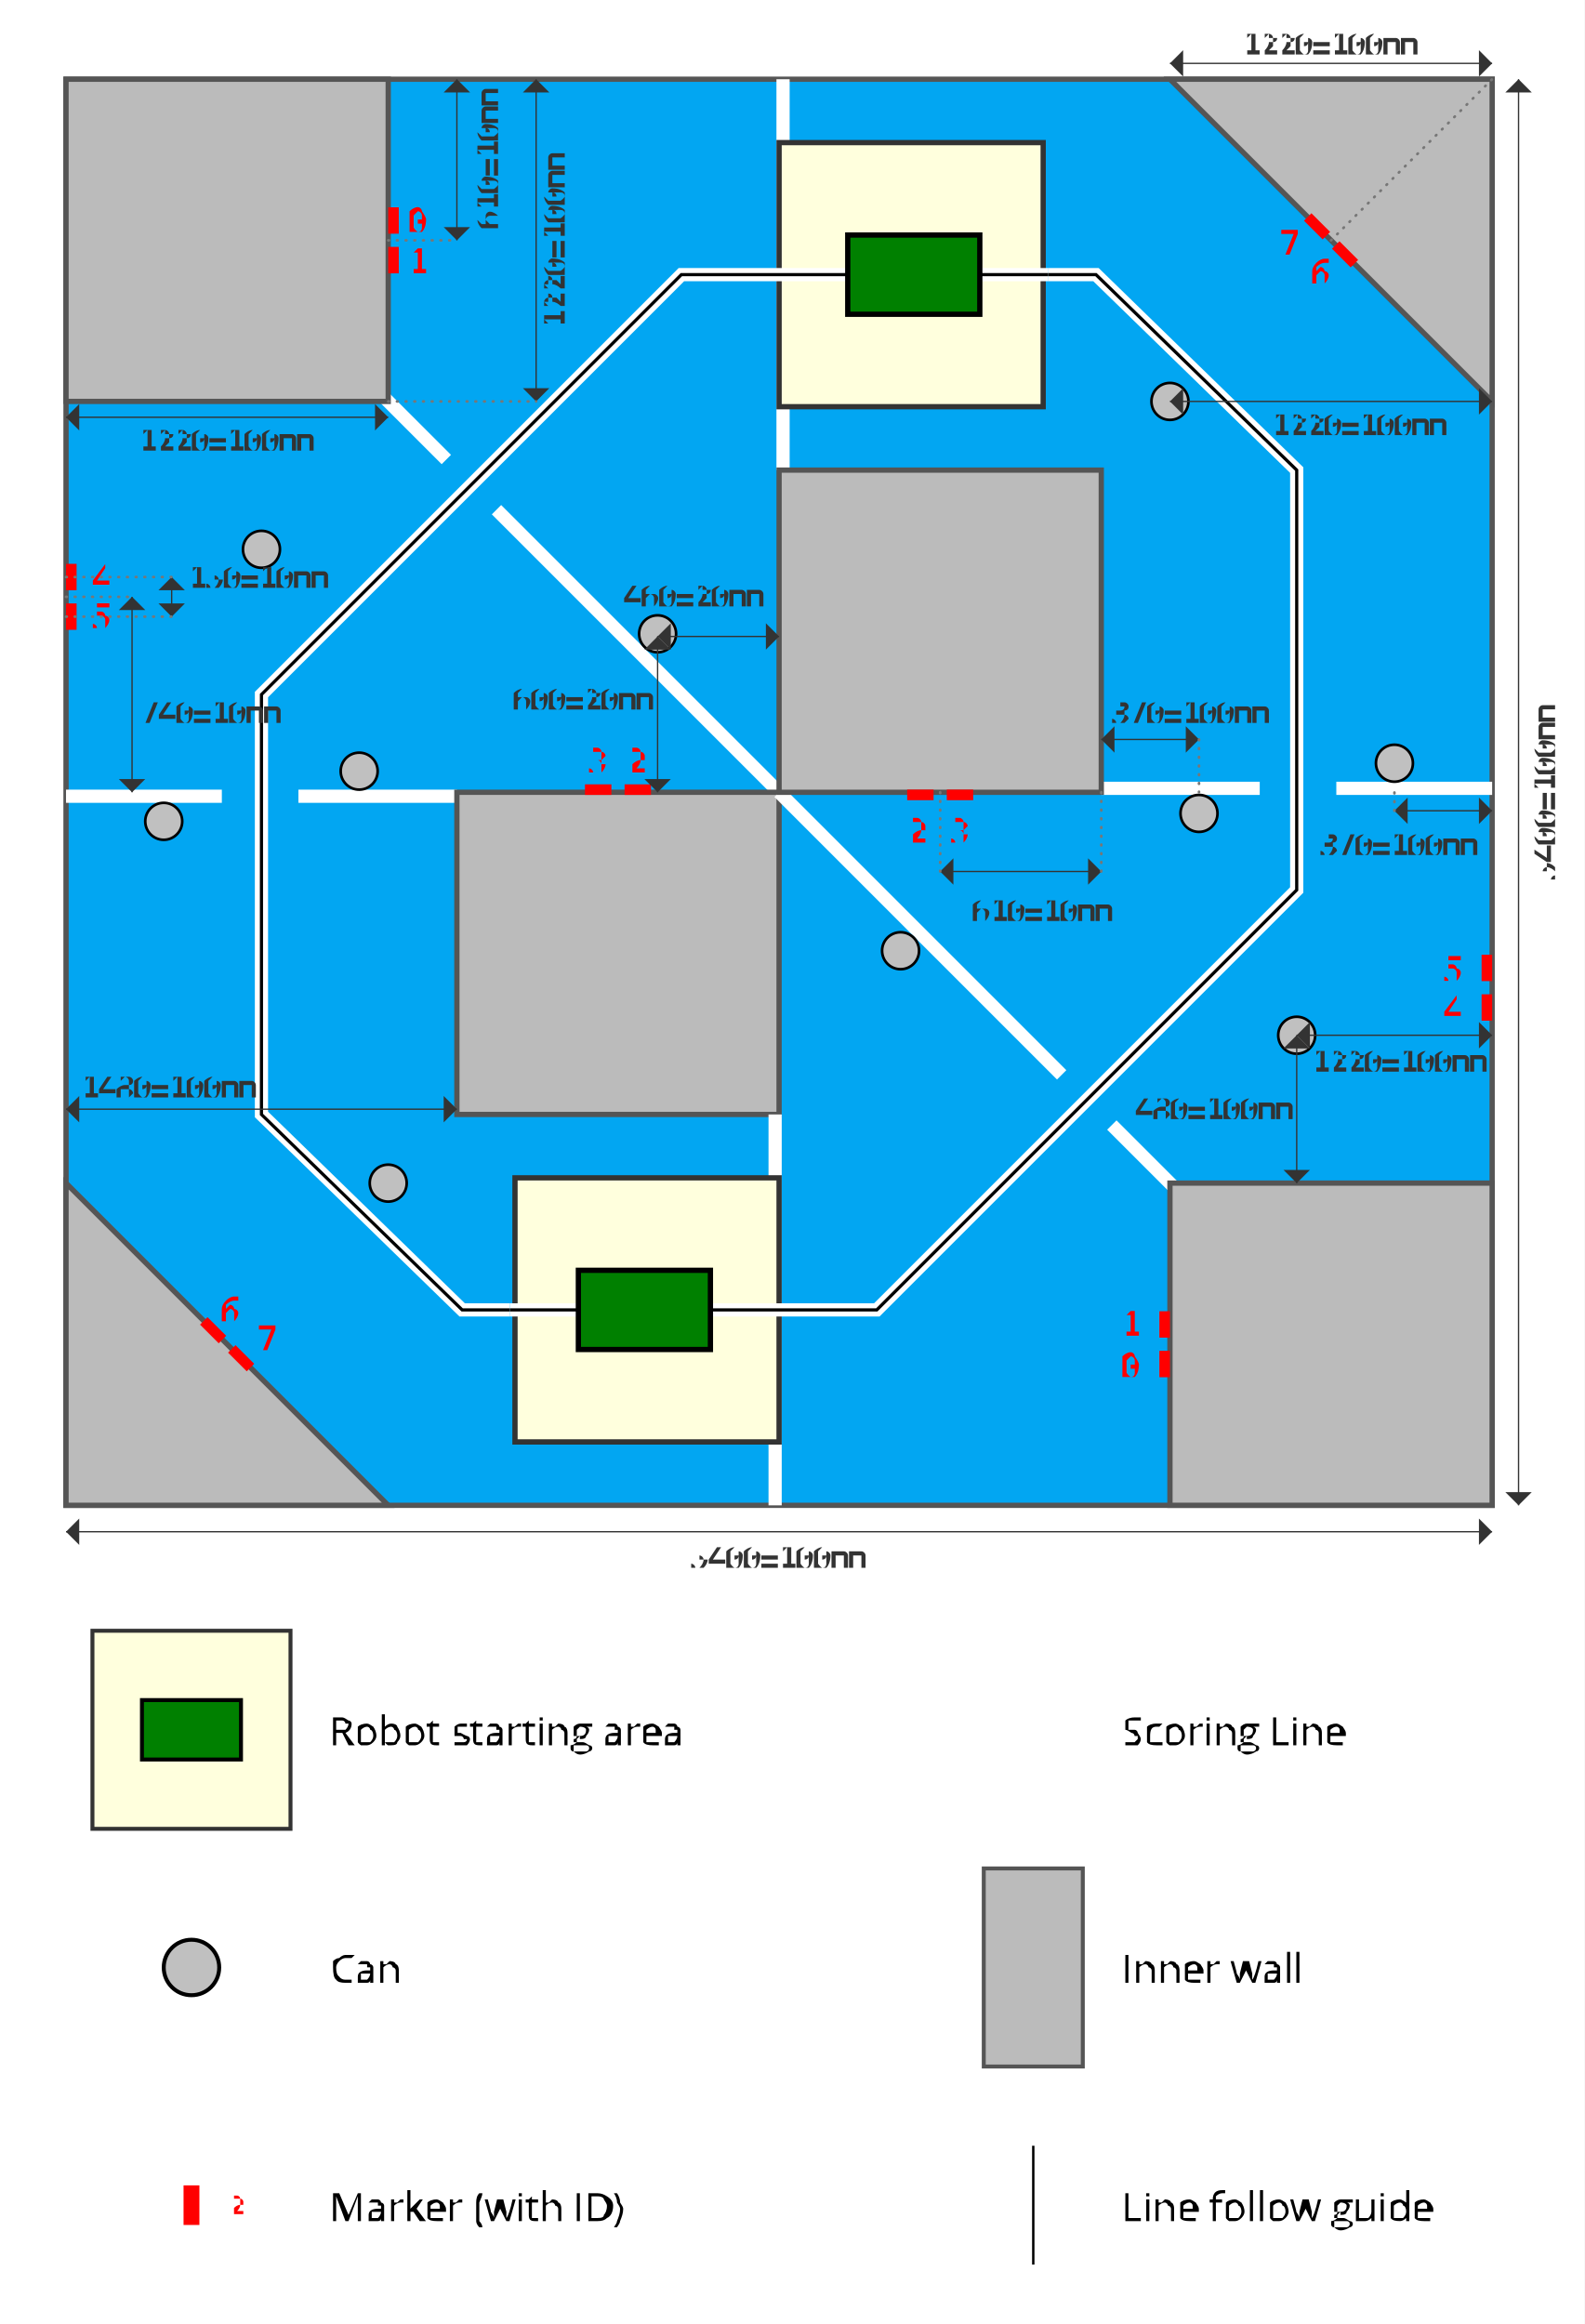
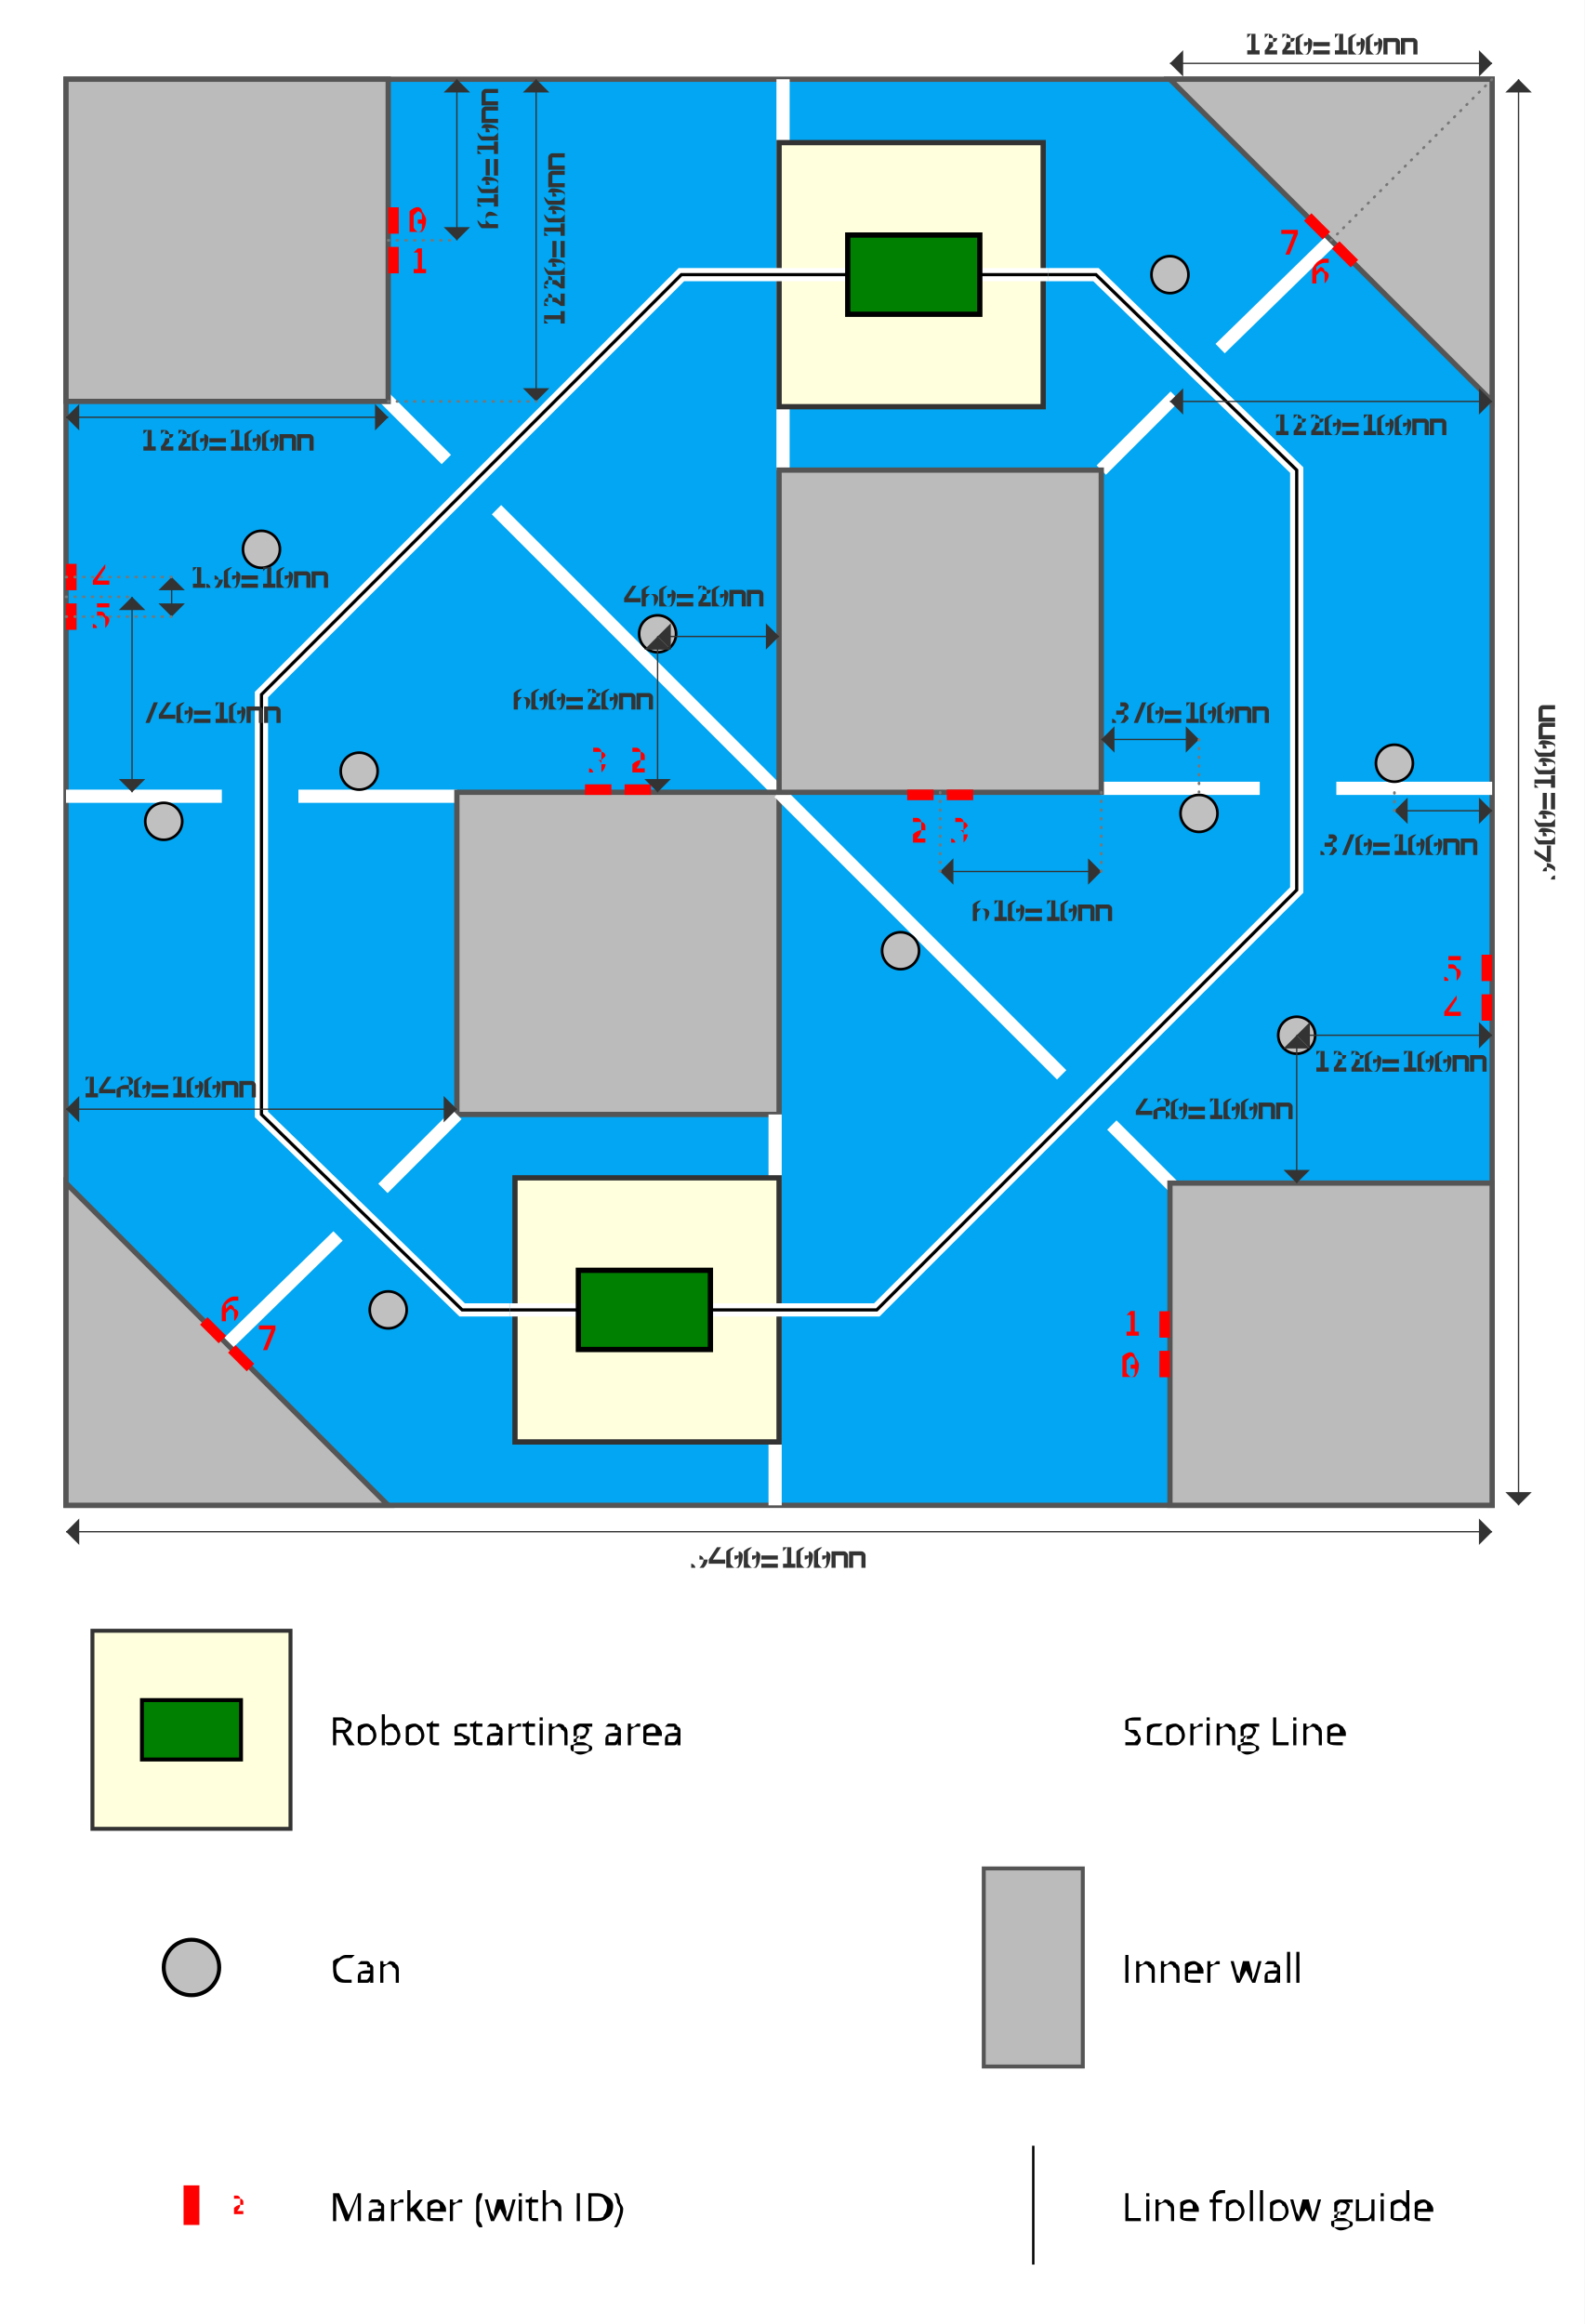
<svg xmlns="http://www.w3.org/2000/svg" xmlns:xlink="http://www.w3.org/1999/xlink" version="1.1" baseProfile="full" width="600" height="880">
  <style type="text/css">
    
      svg {
        font-family: "Open Sans", Arial, sans-serif;
      }

      .arena-wall {
          fill: #02A6F2;
          stroke: #555;
          stroke-width: .02;
      }

      .inner-wall {
          fill: #bbb;
          stroke: #555;
          stroke-width: .02;
      }

      .line-follow-guide {
          fill: none;
          stroke: black;
          stroke-width: .012;
      }

      .line-follow-guide-back {
          fill: none;
          stroke: white;
          stroke-width: .05;
      }

      .can {
          stroke: black;
          stroke-width: 0.01;
          fill: silver;
      }

      #robot {
          fill: green;
          stroke: black;
          stroke-width: 0.02;
      }

      .scoring-line {
          stroke: white;
          stroke-width: 0.05;
          fill: none;
      }

      #marker {
          stroke: red;
          stroke-width: 0.04;
      }

      .start-zone {
        stroke: #333;
        stroke-width: 0.02;
        fill: #ffd;
      }

      .legend-label {
        font-size: 0.2px;
        text-anchor: start;
        dominant-baseline: central;
      }

      .marker-label {
        font-size: 0.12px;
        text-anchor: central;
        dominant-baseline: central;
        fill: red;
        font-family: monospace;
      }

      /*.dimension, .dimension-guide, .marker-label {
         display: none;
      }*/
      line.dimension {
        stroke: #333;
        stroke-width: 0.005;
        marker-start: url(#dimension-arrow-head-start);
        marker-end: url(#dimension-arrow-head-end);
      }

      text.dimension {
        fill: #333;
        font-size: 0.11px;
        text-anchor: middle;
        dominant-baseline: central;
        font-family: monospace;
      }
      .dimension-arrow-head {
        fill: #333;
      }
      .dimension-guide {
        stroke: #777;
        stroke-width: 0.01;
        stroke-dasharray: 0.003 0.03;
        stroke-linecap: round;
        fill: none;
      }

    
  </style>
  <defs>
    <g transform="scale(0.05)" id="dimension-arrow-head">
      <path id="path218" class="dimension-arrow-head" d="M0,0 L1,1 L1,-1 L0,0" />
    </g>
    <marker markerUnits="userSpaceOnUse" refY="1" refX="0" markerHeight="2" markerWidth="1" orient="auto" id="dimension-arrow-head-start">
      <use transform="translate(0,1)" xlink:href="#dimension-arrow-head" />
    </marker>
    <marker markerUnits="userSpaceOnUse" refY="1" refX="1" markerHeight="2" markerWidth="1" orient="auto" id="dimension-arrow-head-end">
      <use transform="matrix(-1,0,0,1,1,1)" xlink:href="#dimension-arrow-head" />
    </marker>
    <circle cx="0" cy="0" r="0.07" id="can" />
    <line x1="-0.05" y1="0" x2="0.05" y2="0" id="marker" />
    <rect width="0.5" height="0.3" x="-0.25" y="-0.15" id="robot" />
    <g id="marker-pair">
      <use xlink:href="#marker" transform="translate(0.075)" class="marker" />
      <use xlink:href="#marker" transform="translate(-0.075)" class="marker" />
    </g>
    <g id="side-zone">
      <line class="scoring-line" x1="2.715" y1="0" x2="2.715" y2="1.48" />
      <line class="scoring-line" x1="0.88" y1="2.715" x2="1.48" y2="2.715" />
      <line class="scoring-line" x1="0" y1="2.715" x2="0.59" y2="2.715" />
      <line class="scoring-line" x1="1.44" y1="1.44" x2="1.2" y2="1.2" />
      <line class="scoring-line" x1="2.7" y1="2.7" x2="1.63" y2="1.63" />
+       <line class="scoring-line" x1="3.92" y1="1.48" x2="4.2" y2="1.2" />
+       <line class="scoring-line" x1="4.37" y1="1.02" x2="4.79" y2="0.61" />
      <rect width="1" height="1" x="2.7" y="0.24" class="start-zone" />
      <polyline points="3.72,0.74 2.33,0.74 0.74,2.33 0.74,3.92 1.5,4.66 1.68,4.66" class="line-follow-guide-back" />
      <polyline points="3.72,0.74 2.33,0.74 0.74,2.33 0.74,3.92 1.5,4.66 1.68,4.66" class="line-follow-guide" />
      <g transform="translate(3.21 0.74)">
        <use xlink:href="#robot" />
      </g>
-       <use xlink:href="#can" transform="translate(4.18 1.22)" class="can" />
+       <use xlink:href="#can" transform="translate(4.18 0.74)" class="can" />
      <use xlink:href="#can" transform="translate(0.74 1.78)" class="can" />
      <use xlink:href="#can" transform="translate(2.24 2.1)" class="can" />
      <use xlink:href="#can" transform="translate(0.37 2.81)" class="can" />
      <use xlink:href="#can" transform="translate(1.11 2.62)" class="can" />
      <rect width="1.22" height="1.22" x="1.48" y="2.7" class="inner-wall" />
      <rect width="1.22" height="1.22" x="0" y="0" class="inner-wall" />
      <polygon points="5.4,0 4.18,0 5.4,1.22" class="inner-wall" />
      <use xlink:href="#marker-pair" transform="translate(1.24 0.61) rotate(90)" />
      <use xlink:href="#marker-pair" transform="translate(2.09 2.69)" />
      <use xlink:href="#marker-pair" transform="translate(0.02 1.96) rotate(90)" />
      <use xlink:href="#marker-pair" transform="translate(4.79 0.61) rotate(45)" />
    </g>
  </defs>
  <rect width="100%" height="100%" fill="white" />
  <g id="arena" transform="translate(25 30) scale(100)">
    <rect width="5.4" height="5.4" x="0" y="0" class="arena-wall" />
    <use xlink:href="#side-zone" />
    <use xlink:href="#side-zone" transform="rotate(180 2.7 2.7)" />
    <text class="marker-label" y="0.54" x="1.3">0</text>
    <text class="marker-label" y="0.69" x="1.3">1</text>
    <text class="marker-label" y="4.87" x="4">0</text>
    <text class="marker-label" y="4.72" x="4">1</text>
    <text class="marker-label" y="2.58" x="2.13">2</text>
    <text class="marker-label" y="2.58" x="1.98">3</text>
    <text class="marker-label" y="2.85" x="3.19">2</text>
    <text class="marker-label" y="2.85" x="3.35">3</text>
    <text class="marker-label" y="1.89" x="0.1">4</text>
    <text class="marker-label" y="2.04" x="0.1">5</text>
    <text class="marker-label" y="3.52" x="5.22">4</text>
    <text class="marker-label" y="3.37" x="5.22">5</text>
    <text class="marker-label" y="4.66" x="0.59">6</text>
    <text class="marker-label" y="4.77" x="0.73">7</text>
    <text class="marker-label" y="0.73" x="4.72">6</text>
    <text class="marker-label" y="0.62" x="4.6">7</text>
    <line x1="0" y1="1.28" x2="1.22" y2="1.28" class="dimension" />
    <text class="dimension" y="1.37" x="0.61">1220±100mm</text>
    <line x1="1.78" y1="0" x2="1.78" y2="1.22" class="dimension" />
    <line x1="1.22" y1="1.22" x2="1.78" y2="1.22" class="dimension-guide" />
    <text class="dimension" transform="rotate(-90, 1.85 0.61)" y="0.61" x="1.85">1220±100mm</text>
    <line x1="1.48" y1="0" x2="1.48" y2="0.61" class="dimension" />
    <line x1="1.22" y1="0.61" x2="1.48" y2="0.61" class="dimension-guide" />
    <text class="dimension" transform="rotate(-90, 1.6 0.3)" y="0.3" x="1.6">610±10mm</text>
    <line x1="0" y1="3.9" x2="1.48" y2="3.9" class="dimension" />
    <text class="dimension" y="3.82" x="0.39">1480±100mm</text>
    <line x1="4.18" y1="-0.06" x2="5.4" y2="-0.06" class="dimension" />
    <text class="dimension" y="-0.13" x="4.79">1220±100mm</text>
    <line x1="4.66" y1="3.62" x2="5.4" y2="3.62" class="dimension" />
    <text class="dimension" y="3.72" x="5.05">1220±100mm</text>
    <line x1="4.66" y1="4.18" x2="4.66" y2="3.62" class="dimension" />
    <text class="dimension" y="3.9" x="4.35">480±100mm</text>
    <line x1="2.24" y1="2.11" x2="2.7" y2="2.11" class="dimension" />
    <text class="dimension" y="1.96" x="2.38">460±20mm</text>
    <line x1="2.24" y1="2.11" x2="2.24" y2="2.7" class="dimension" />
    <text class="dimension" y="2.35" x="1.96">600±20mm</text>
    <line x1="3.31" y1="3" x2="3.92" y2="3" class="dimension" />
    <line x1="3.31" y1="3" x2="3.31" y2="2.7" class="dimension-guide" />
    <line x1="3.92" y1="3" x2="3.92" y2="2.7" class="dimension-guide" />
    <text class="dimension" y="3.15" x="3.7">610±10mm</text>
    <line x1="0.4" y1="1.885" x2="0.4" y2="2.035" class="dimension" />
    <line x1="0" y1="1.885" x2="0.4" y2="1.885" class="dimension-guide" />
    <line x1="0" y1="2.035" x2="0.4" y2="2.035" class="dimension-guide" />
    <text class="dimension" y="1.89" x="0.73">150±10mm</text>
    <line x1="0.25" y1="1.96" x2="0.25" y2="2.7" class="dimension" />
    <line x1="0" y1="1.96" x2="0.25" y2="1.96" class="dimension-guide" />
    <text class="dimension" y="2.4" x="0.55">740±10mm</text>
    <line x1="4.79" y1="0.61" x2="5.4" y2="0" class="dimension-guide" />
    <text class="dimension" y="1.31" x="4.9">1220±100mm</text>
    <line x1="4.18" y1="1.22" x2="5.4" y2="1.22" class="dimension" />
    <line x1="5.03" y1="2.77" x2="5.4" y2="2.77" class="dimension" />
    <line x1="5.03" y1="2.77" x2="5.03" y2="2.68" class="dimension-guide" />
    <text class="dimension" y="2.9" x="5.05">370±100mm</text>
    <line x1="3.92" y1="2.5" x2="4.29" y2="2.5" class="dimension" />
    <line x1="4.29" y1="2.5" x2="4.29" y2="2.7" class="dimension-guide" />
    <text class="dimension" y="2.4" x="4.26">370±100mm</text>
    <line x1="0" y1="5.5" x2="5.4" y2="5.5" class="dimension" />
    <text class="dimension" y="5.6" x="2.7">5400±100mm</text>
    <line x1="5.5" y1="0" x2="5.5" y2="5.4" class="dimension" />
    <text class="dimension" transform="rotate(-90, 5.6 2.7)" y="2.7" x="5.6">5400±100mm</text>
  </g>
  <g id="legend" transform="translate(35 580) scale(75)">
    <rect width="1" height="1" x="0" y="0.5" class="start-zone" />
    <use x="0.5" y="1" xlink:href="#robot" />
    <text class="legend-label" y="1" x="1.2">Robot starting area</text>
    <use xlink:href="#can" transform="translate(0.5 2.2) scale(2)" class="can" />
    <text class="legend-label" y="2.2" x="1.2">Can</text>
    <use xlink:href="#marker" transform="translate(0.5 3.4) scale(2) rotate(90)" class="marker" />
    <text class="marker-label" y="3.4" x="0.7">2</text>
    <text class="legend-label" y="3.4" x="1.2">Marker (with ID)</text>
    <line class="scoring-line" x1="4.75" y1="0.5" x2="4.75" y2="1.5" />
    <text class="legend-label" y="1" x="5.2">Scoring Line</text>
    <rect width="0.5" height="1" x="4.5" y="1.7" class="inner-wall" />
    <text class="legend-label" y="2.2" x="5.2">Inner wall</text>
    <line class="line-follow-guide" x1="4.75" y1="3.1" x2="4.75" y2="3.7" />
    <text class="legend-label" y="3.4" x="5.2">Line follow guide</text>
  </g>
</svg>
